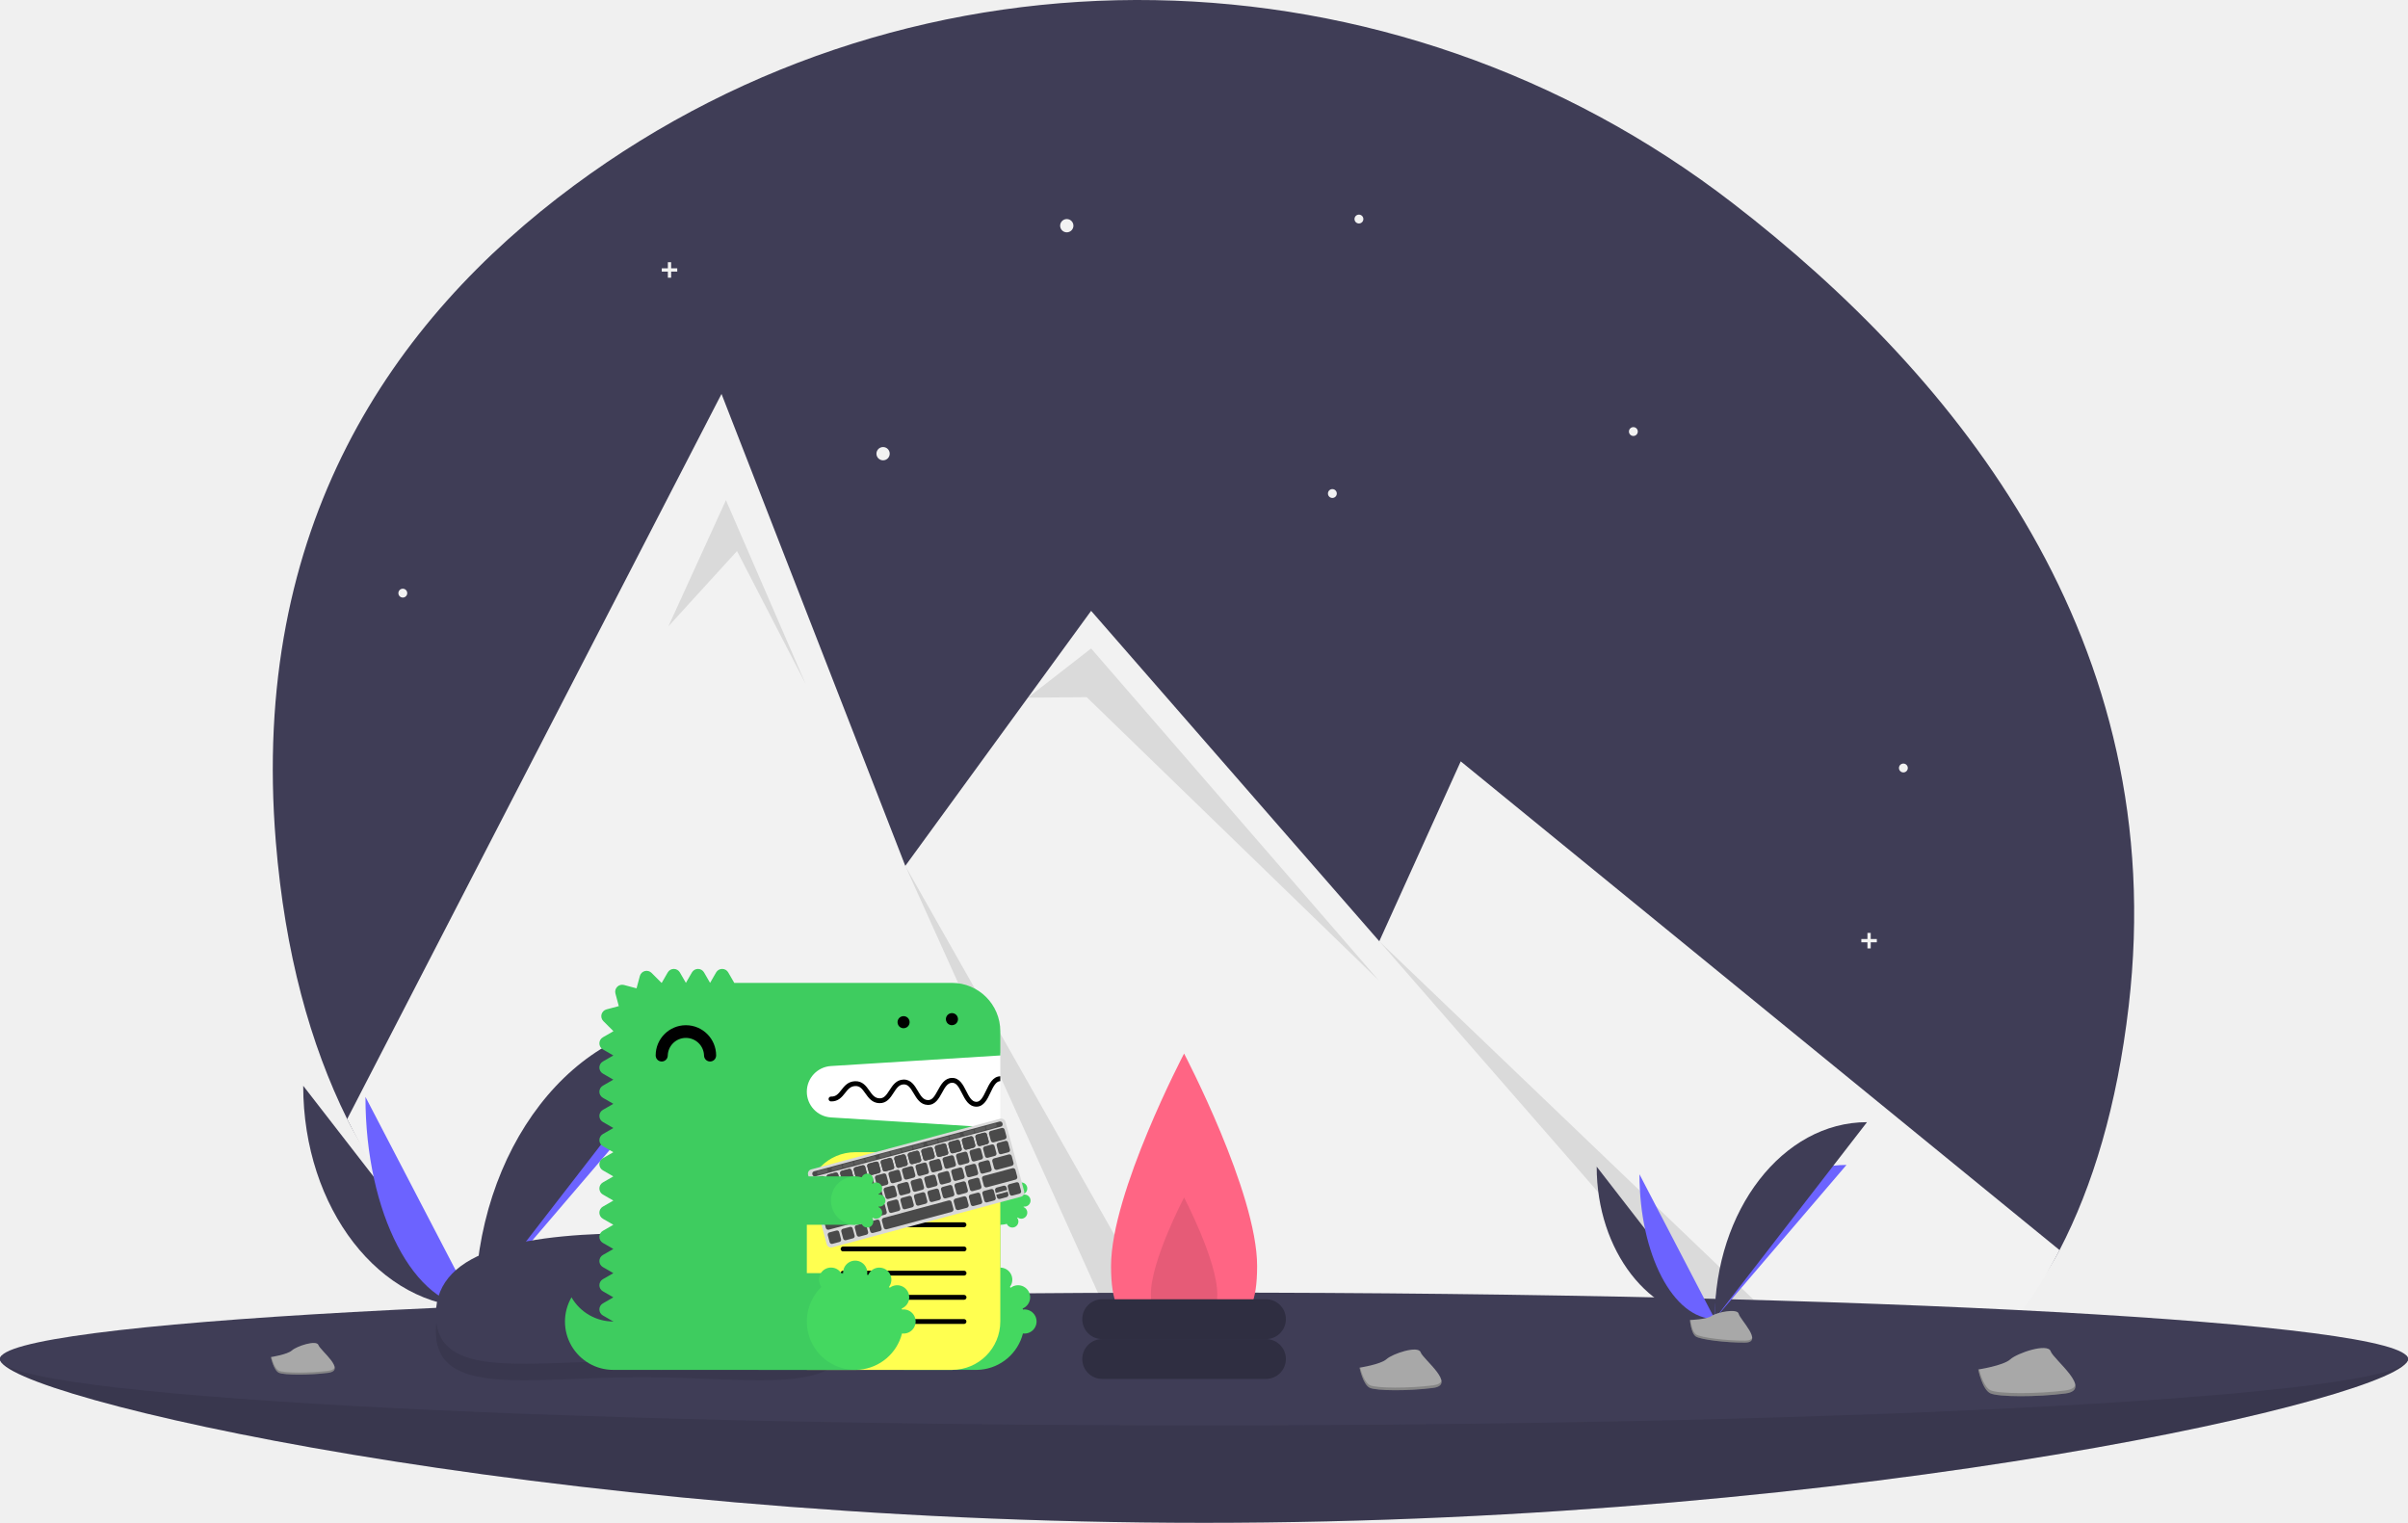
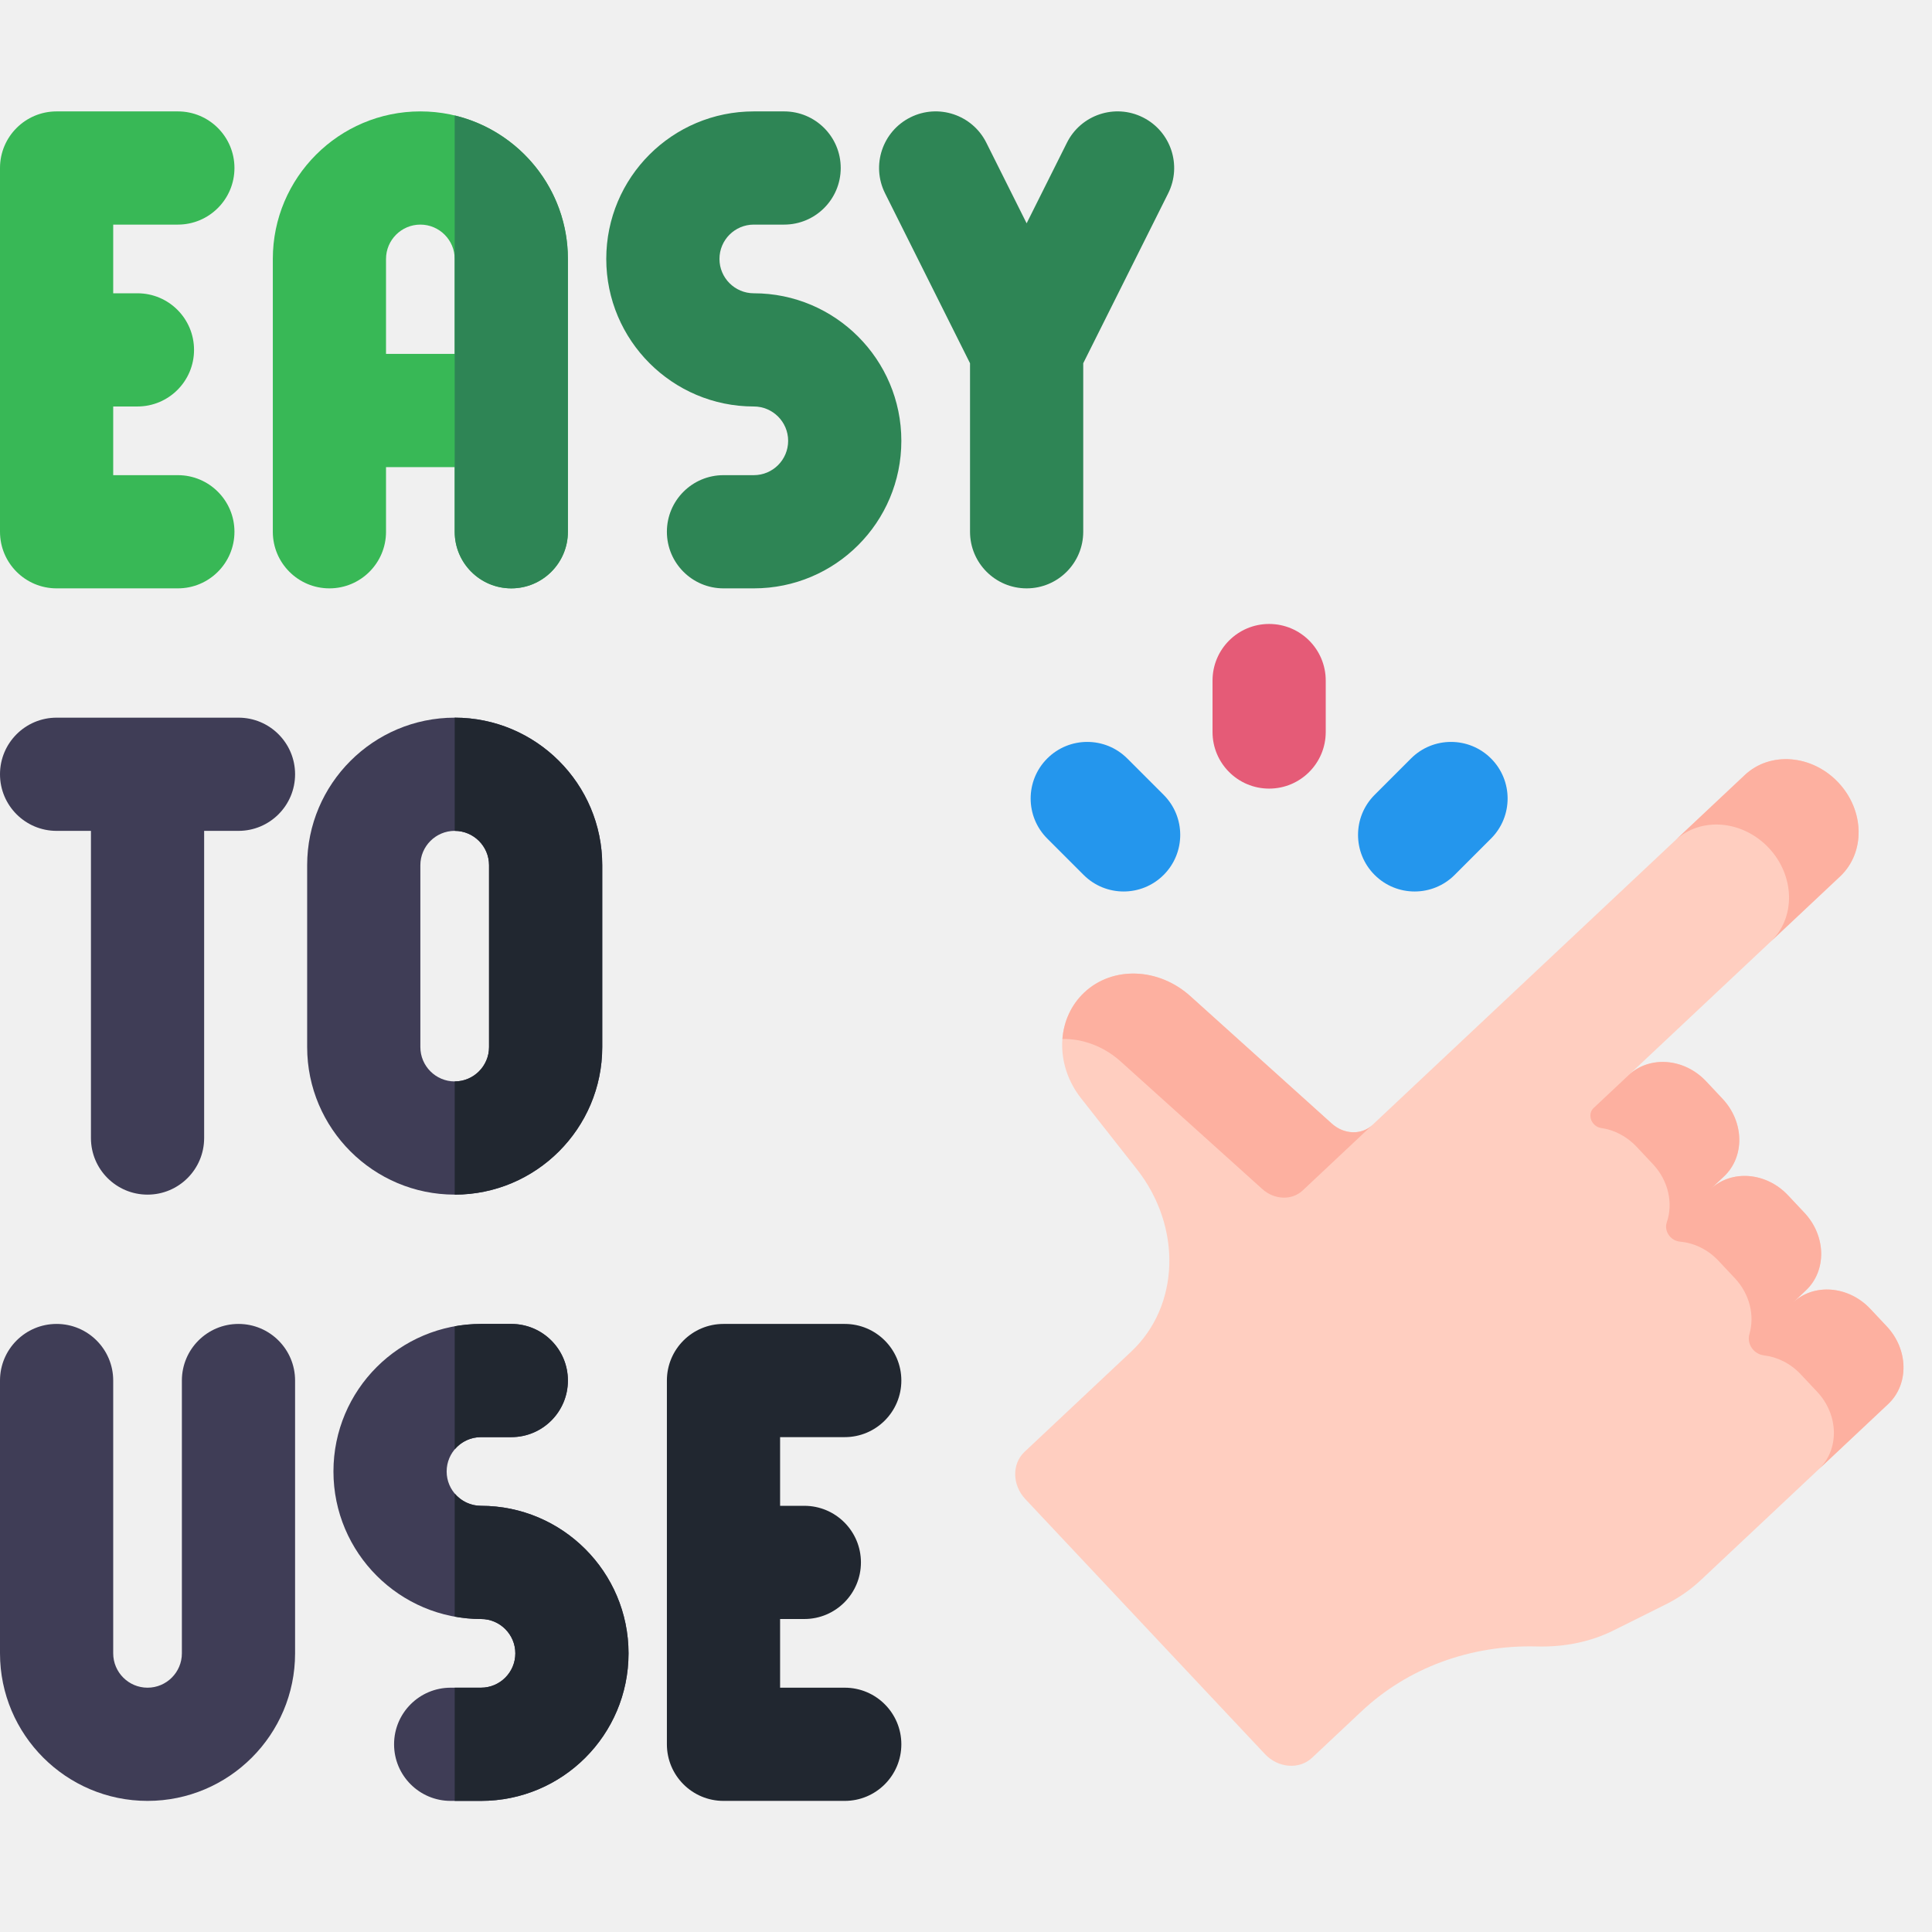
- <svg xmlns="http://www.w3.org/2000/svg" width="1088" height="687.962" viewBox="0 0 1088 687.962">
-   <g id="Group_12" data-name="Group 12" transform="translate(-57 -56)">
-     <g id="Group_11" data-name="Group 11" transform="translate(57 56)">
-       <path id="Path_83" data-name="Path 83" d="M1017.81,560.461c-5.27,45.15-16.22,81.4-31.25,110.31-20,38.52-54.21,54.04-84.77,70.28a193.275,193.275,0,0,1-27.46,11.94c-55.61,19.3-117.85,14.18-166.74,3.99a657.282,657.282,0,0,0-104.09-13.16q-14.97-.675-29.97-.67c-15.42.02-293.07,5.29-360.67-131.57-16.69-33.76-28.13-75-32.24-125.27-11.63-142.12,52.29-235.46,134.74-296.47,155.97-115.41,369.76-110.57,523.43,7.88C941.15,276.621,1036.99,396.031,1017.81,560.461Z" transform="translate(-56 -106.019)" fill="#3f3d56" />
-       <path id="Path_84" data-name="Path 84" d="M986.56,670.771c-20,38.52-47.21,64.04-77.77,80.28a193.272,193.272,0,0,1-27.46,11.94c-55.61,19.3-117.85,14.18-166.74,3.99a657.3,657.3,0,0,0-104.09-13.16q-14.97-.675-29.97-.67-23.13.03-46.25,1.72c-100.17,7.36-253.82-6.43-321.42-143.29L382,283.981,444.95,445.6l20.09,51.59,55.37-75.98L549,381.981l130.2,149.27,36.8-81.27L970.78,657.9l14.21,11.59Z" transform="translate(-56 -106.019)" fill="#f2f2f2" />
-       <path id="Path_85" data-name="Path 85" d="M302,282.962l26-57,36,83-31-60Z" opacity="0.1" />
-       <path id="Path_86" data-name="Path 86" d="M610.5,753.821q-14.97-.675-29.97-.67L465.04,497.191Z" transform="translate(-56 -106.019)" opacity="0.1" />
-       <path id="Path_87" data-name="Path 87" d="M464.411,315.191,493,292.962l130,150-132-128Z" opacity="0.1" />
-       <path id="Path_88" data-name="Path 88" d="M908.79,751.051a193.265,193.265,0,0,1-27.46,11.94L679.2,531.251Z" transform="translate(-56 -106.019)" opacity="0.1" />
-       <circle id="Ellipse_11" data-name="Ellipse 11" cx="3" cy="3" r="3" transform="translate(479 98.962)" fill="#f2f2f2" />
-       <circle id="Ellipse_12" data-name="Ellipse 12" cx="3" cy="3" r="3" transform="translate(396 201.962)" fill="#f2f2f2" />
-       <circle id="Ellipse_13" data-name="Ellipse 13" cx="2" cy="2" r="2" transform="translate(600 220.962)" fill="#f2f2f2" />
-       <circle id="Ellipse_14" data-name="Ellipse 14" cx="2" cy="2" r="2" transform="translate(180 265.962)" fill="#f2f2f2" />
-       <circle id="Ellipse_15" data-name="Ellipse 15" cx="2" cy="2" r="2" transform="translate(612 96.962)" fill="#f2f2f2" />
-       <circle id="Ellipse_16" data-name="Ellipse 16" cx="2" cy="2" r="2" transform="translate(736 192.962)" fill="#f2f2f2" />
-       <circle id="Ellipse_17" data-name="Ellipse 17" cx="2" cy="2" r="2" transform="translate(858 344.962)" fill="#f2f2f2" />
-       <path id="Path_89" data-name="Path 89" d="M306,121.222h-2.76v-2.76h-1.48v2.76H299V122.7h2.76v2.759h1.48V122.7H306Z" fill="#f2f2f2" />
-       <path id="Path_90" data-name="Path 90" d="M848,424.222h-2.76v-2.76h-1.48v2.76H841V425.7h2.76v2.759h1.48V425.7H848Z" fill="#f2f2f2" />
-       <path id="Path_91" data-name="Path 91" d="M1144,719.981c0,16.569-243.557,74-544,74s-544-57.431-544-74,243.557,14,544,14S1144,703.413,1144,719.981Z" transform="translate(-56 -106.019)" fill="#3f3d56" />
-       <path id="Path_92" data-name="Path 92" d="M1144,719.981c0,16.569-243.557,74-544,74s-544-57.431-544-74,243.557,14,544,14S1144,703.413,1144,719.981Z" transform="translate(-56 -106.019)" opacity="0.1" />
-       <ellipse id="Ellipse_18" data-name="Ellipse 18" cx="544" cy="30" rx="544" ry="30" transform="translate(0 583.962)" fill="#3f3d56" />
-       <path id="Path_93" data-name="Path 93" d="M624,677.981c0,33.137-14.775,24-33,24s-33,9.137-33-24,33-96,33-96S624,644.844,624,677.981Z" transform="translate(-56 -106.019)" fill="#ff6584" />
-       <path id="Path_94" data-name="Path 94" d="M606,690.66c0,15.062-6.716,10.909-15,10.909s-15,4.153-15-10.909,15-43.636,15-43.636S606,675.6,606,690.66Z" transform="translate(-56 -106.019)" opacity="0.1" />
-       <rect id="Rectangle_97" data-name="Rectangle 97" width="92" height="18" rx="9" transform="translate(489 604.962)" fill="#2f2e41" />
-       <rect id="Rectangle_98" data-name="Rectangle 98" width="92" height="18" rx="9" transform="translate(489 586.962)" fill="#2f2e41" />
-       <path id="Path_95" data-name="Path 95" d="M193,596.547c0,55.343,34.719,100.126,77.626,100.126" transform="translate(-56 -106.019)" fill="#3f3d56" />
-       <path id="Path_96" data-name="Path 96" d="M270.626,696.673c0-55.965,38.745-101.251,86.626-101.251" transform="translate(-56 -106.019)" fill="#6c63ff" />
-       <path id="Path_97" data-name="Path 97" d="M221.125,601.564c0,52.57,22.14,95.109,49.5,95.109" transform="translate(-56 -106.019)" fill="#6c63ff" />
-       <path id="Path_98" data-name="Path 98" d="M270.626,696.673c0-71.511,44.783-129.377,100.126-129.377" transform="translate(-56 -106.019)" fill="#3f3d56" />
-       <path id="Path_99" data-name="Path 99" d="M254.3,697.379s11.009-.339,14.326-2.7,16.934-5.183,17.757-1.395,16.544,18.844,4.115,18.945-28.879-1.936-32.19-3.953S254.3,697.379,254.3,697.379Z" transform="translate(-56 -106.019)" fill="#a8a8a8" />
-       <path id="Path_100" data-name="Path 100" d="M290.716,710.909c-12.429.1-28.879-1.936-32.19-3.953-2.522-1.536-3.527-7.048-3.863-9.591l-.368.014s.7,8.879,4.009,10.9,19.761,4.053,32.19,3.953c3.588-.029,4.827-1.305,4.759-3.2C294.755,710.174,293.386,710.887,290.716,710.909Z" transform="translate(-56 -106.019)" opacity="0.2" />
-       <path id="Path_101" data-name="Path 101" d="M777.429,633.081c0,38.029,23.857,68.8,53.341,68.8" transform="translate(-56 -106.019)" fill="#3f3d56" />
-       <path id="Path_102" data-name="Path 102" d="M830.769,701.882c0-38.456,26.623-69.575,59.525-69.575" transform="translate(-56 -106.019)" fill="#6c63ff" />
-       <path id="Path_103" data-name="Path 103" d="M796.755,636.528c0,36.124,15.213,65.354,34.014,65.354" transform="translate(-56 -106.019)" fill="#6c63ff" />
-       <path id="Path_104" data-name="Path 104" d="M830.769,701.882c0-49.139,30.773-88.9,68.8-88.9" transform="translate(-56 -106.019)" fill="#3f3d56" />
-       <path id="Path_105" data-name="Path 105" d="M819.548,702.367s7.565-.233,9.844-1.856,11.636-3.562,12.2-.958,11.368,12.949,2.828,13.018-19.844-1.33-22.119-2.716S819.548,702.367,819.548,702.367Z" transform="translate(-56 -106.019)" fill="#a8a8a8" />
-       <path id="Path_106" data-name="Path 106" d="M844.574,711.664c-8.54.069-19.844-1.33-22.119-2.716-1.733-1.056-2.423-4.843-2.654-6.59l-.253.01s.479,6.1,2.755,7.487,13.579,2.785,22.119,2.716c2.465-.02,3.317-.9,3.27-2.2C847.349,711.159,846.409,711.649,844.574,711.664Z" transform="translate(-56 -106.019)" opacity="0.2" />
-       <path id="Path_107" data-name="Path 107" d="M949.813,724.718s11.36-1.729,14.5-4.591,16.89-7.488,18.217-3.667,19.494,17.447,6.633,19.107-30.153,1.609-33.835-.065S949.813,724.718,949.813,724.718Z" transform="translate(-56 -106.019)" fill="#a8a8a8" />
-       <path id="Path_108" data-name="Path 108" d="M989.228,734.173c-12.86,1.659-30.153,1.609-33.835-.065-2.8-1.275-4.535-6.858-5.2-9.45l-.379.061s1.833,9.109,5.516,10.783,20.975,1.725,33.835.065c3.712-.479,4.836-1.956,4.529-3.906C993.319,732.907,991.991,733.817,989.228,734.173Z" transform="translate(-56 -106.019)" opacity="0.2" />
-       <path id="Path_109" data-name="Path 109" d="M670.26,723.9s9.587-1.459,12.237-3.875,14.255-6.32,15.374-3.095,16.452,14.725,5.6,16.125-25.448,1.358-28.555-.055S670.26,723.9,670.26,723.9Z" transform="translate(-56 -106.019)" fill="#a8a8a8" />
-       <path id="Path_110" data-name="Path 110" d="M703.524,731.875c-10.853,1.4-25.448,1.358-28.555-.055-2.367-1.076-3.827-5.788-4.39-7.976l-.32.051s1.547,7.687,4.655,9.1,17.7,1.456,28.555.055c3.133-.4,4.081-1.651,3.822-3.3C706.977,730.807,705.856,731.575,703.524,731.875Z" transform="translate(-56 -106.019)" opacity="0.2" />
-       <path id="Path_111" data-name="Path 111" d="M178.389,719.109s7.463-1.136,9.527-3.016,11.1-4.92,11.969-2.409,12.808,11.463,4.358,12.553-19.811,1.057-22.23-.043S178.389,719.109,178.389,719.109Z" transform="translate(-56 -106.019)" fill="#a8a8a8" />
-       <path id="Path_112" data-name="Path 112" d="M204.285,725.321c-8.449,1.09-19.811,1.057-22.23-.043-1.842-.838-2.979-4.506-3.417-6.209l-.249.04s1.2,5.984,3.624,7.085,13.781,1.133,22.23.043c2.439-.315,3.177-1.285,2.976-2.566C206.973,724.489,206.1,725.087,204.285,725.321Z" transform="translate(-56 -106.019)" opacity="0.2" />
-       <path id="Path_113" data-name="Path 113" d="M439.7,707.337c0,30.22-42.124,20.873-93.7,20.873s-93.074,9.347-93.074-20.873,42.118-36.793,93.694-36.793S439.7,677.117,439.7,707.337Z" transform="translate(-56 -106.019)" opacity="0.1" />
-       <path id="Path_114" data-name="Path 114" d="M439.7,699.9c0,30.22-42.124,20.873-93.7,20.873s-93.074,9.347-93.074-20.873S295.04,663.1,346.616,663.1,439.7,669.676,439.7,699.9Z" transform="translate(-56 -106.019)" fill="#3f3d56" />
-     </g>
-     <g id="docusaurus_keytar" transform="translate(312.271 493.733)">
-       <path id="Path_40" data-name="Path 40" d="M99,52h91.791V89.153H99Z" transform="translate(5.904 -14.001)" fill="#fff" fill-rule="evenodd" />
-       <path id="Path_41" data-name="Path 41" d="M24.855,163.927A21.828,21.828,0,0,1,5.947,153a21.829,21.829,0,0,0,18.908,32.782H46.71V163.927Z" transform="translate(-3 -4.634)" fill="#3ecc5f" fill-rule="evenodd" />
-       <path id="Path_42" data-name="Path 42" d="M121.861,61.1l76.514-4.782V45.39A21.854,21.854,0,0,0,176.52,23.535H78.173L75.441,18.8a3.154,3.154,0,0,0-5.464,0l-2.732,4.732L64.513,18.8a3.154,3.154,0,0,0-5.464,0l-2.732,4.732L53.586,18.8a3.154,3.154,0,0,0-5.464,0L45.39,23.535c-.024,0-.046,0-.071,0l-4.526-4.525a3.153,3.153,0,0,0-5.276,1.414l-1.5,5.577-5.674-1.521a3.154,3.154,0,0,0-3.863,3.864L26,34.023l-5.575,1.494a3.155,3.155,0,0,0-1.416,5.278l4.526,4.526c0,.023,0,.046,0,.07L18.8,48.122a3.154,3.154,0,0,0,0,5.464l4.732,2.732L18.8,59.05a3.154,3.154,0,0,0,0,5.464l4.732,2.732L18.8,69.977a3.154,3.154,0,0,0,0,5.464l4.732,2.732L18.8,80.9a3.154,3.154,0,0,0,0,5.464L23.535,89.1,18.8,91.832a3.154,3.154,0,0,0,0,5.464l4.732,2.732L18.8,102.76a3.154,3.154,0,0,0,0,5.464l4.732,2.732L18.8,113.687a3.154,3.154,0,0,0,0,5.464l4.732,2.732L18.8,124.615a3.154,3.154,0,0,0,0,5.464l4.732,2.732L18.8,135.542a3.154,3.154,0,0,0,0,5.464l4.732,2.732L18.8,146.469a3.154,3.154,0,0,0,0,5.464l4.732,2.732L18.8,157.4a3.154,3.154,0,0,0,0,5.464l4.732,2.732L18.8,168.324a3.154,3.154,0,0,0,0,5.464l4.732,2.732A21.854,21.854,0,0,0,45.39,198.375H176.52a21.854,21.854,0,0,0,21.855-21.855V89.1l-76.514-4.782a11.632,11.632,0,0,1,0-23.219" transform="translate(-1.681 -17.226)" fill="#3ecc5f" fill-rule="evenodd" />
-       <path id="Path_43" data-name="Path 43" d="M143,186.71h32.782V143H143Z" transform="translate(9.984 -5.561)" fill="#3ecc5f" fill-rule="evenodd" />
-       <path id="Path_44" data-name="Path 44" d="M196.71,159.855a5.438,5.438,0,0,0-.7.07c-.042-.164-.081-.329-.127-.493a5.457,5.457,0,1,0-5.4-9.372q-.181-.185-.366-.367a5.454,5.454,0,1,0-9.384-5.4c-.162-.046-.325-.084-.486-.126a5.467,5.467,0,1,0-10.788,0c-.162.042-.325.08-.486.126a5.457,5.457,0,1,0-9.384,5.4,21.843,21.843,0,1,0,36.421,21.02,5.452,5.452,0,1,0,.7-10.858" transform="translate(10.912 -6.025)" fill="#44d860" fill-rule="evenodd" />
-       <path id="Path_45" data-name="Path 45" d="M153,124.855h32.782V103H153Z" transform="translate(10.912 -9.271)" fill="#3ecc5f" fill-rule="evenodd" />
-       <path id="Path_46" data-name="Path 46" d="M194.855,116.765a2.732,2.732,0,1,0,0-5.464,2.811,2.811,0,0,0-.349.035c-.022-.082-.04-.164-.063-.246a2.733,2.733,0,0,0-1.052-5.253,2.7,2.7,0,0,0-1.648.566q-.09-.093-.184-.184a2.7,2.7,0,0,0,.553-1.633,2.732,2.732,0,0,0-5.245-1.07,10.928,10.928,0,1,0,0,21.031,2.732,2.732,0,0,0,5.245-1.07,2.7,2.7,0,0,0-.553-1.633q.093-.09.184-.184a2.7,2.7,0,0,0,1.648.566,2.732,2.732,0,0,0,1.052-5.253c.023-.081.042-.164.063-.246a2.814,2.814,0,0,0,.349.035" transform="translate(12.767 -9.377)" fill="#44d860" fill-rule="evenodd" />
-       <path id="Path_47" data-name="Path 47" d="M65.087,56.891a2.732,2.732,0,0,1-2.732-2.732,8.2,8.2,0,0,0-16.391,0,2.732,2.732,0,0,1-5.464,0,13.659,13.659,0,0,1,27.319,0,2.732,2.732,0,0,1-2.732,2.732" transform="translate(0.478 -15.068)" fill-rule="evenodd" />
-       <path id="Path_48" data-name="Path 48" d="M103,191.347h65.565a21.854,21.854,0,0,0,21.855-21.855V93H124.855A21.854,21.854,0,0,0,103,114.855Z" transform="translate(6.275 -10.199)" fill="#ffff50" fill-rule="evenodd" />
-       <path id="Path_49" data-name="Path 49" d="M173.216,129.787H118.535a1.093,1.093,0,1,1,0-2.185h54.681a1.093,1.093,0,0,1,0,2.185m0,21.855H118.535a1.093,1.093,0,1,1,0-2.186h54.681a1.093,1.093,0,0,1,0,2.186m0,21.855H118.535a1.093,1.093,0,1,1,0-2.185h54.681a1.093,1.093,0,0,1,0,2.185m0-54.434H118.535a1.093,1.093,0,1,1,0-2.185h54.681a1.093,1.093,0,0,1,0,2.185m0,21.652H118.535a1.093,1.093,0,1,1,0-2.186h54.681a1.093,1.093,0,0,1,0,2.186m0,21.855H118.535a1.093,1.093,0,1,1,0-2.186h54.681a1.093,1.093,0,0,1,0,2.186M189.585,61.611c-.013,0-.024-.007-.037-.005-3.377.115-4.974,3.492-6.384,6.472-1.471,3.114-2.608,5.139-4.473,5.078-2.064-.074-3.244-2.406-4.494-4.874-1.436-2.835-3.075-6.049-6.516-5.929-3.329.114-4.932,3.053-6.346,5.646-1.5,2.762-2.529,4.442-4.5,4.364-2.106-.076-3.225-1.972-4.52-4.167-1.444-2.443-3.112-5.191-6.487-5.1-3.272.113-4.879,2.606-6.3,4.808-1.5,2.328-2.552,3.746-4.551,3.662-2.156-.076-3.27-1.65-4.558-3.472-1.447-2.047-3.077-4.363-6.442-4.251-3.2.109-4.807,2.153-6.224,3.954-1.346,1.709-2.4,3.062-4.621,2.977a1.093,1.093,0,0,0-.079,2.186c3.3.11,4.967-1.967,6.417-3.81,1.286-1.635,2.4-3.045,4.582-3.12,2.1-.09,3.091,1.218,4.584,3.327,1.417,2,3.026,4.277,6.263,4.394,3.391.114,5.022-2.42,6.467-4.663,1.292-2,2.406-3.734,4.535-3.807,1.959-.073,3.026,1.475,4.529,4.022,1.417,2.4,3.023,5.121,6.324,5.241,3.415.118,5.064-2.863,6.5-5.5,1.245-2.282,2.419-4.437,4.5-4.509,1.959-.046,2.981,1.743,4.492,4.732,1.412,2.79,3.013,5.95,6.365,6.071l.185,0c3.348,0,4.937-3.36,6.343-6.331,1.245-2.634,2.423-5.114,4.444-5.216Z" transform="translate(7.109 -13.11)" fill-rule="evenodd" />
-       <path id="Path_50" data-name="Path 50" d="M83,186.71h43.71V143H83Z" transform="translate(4.42 -5.561)" fill="#3ecc5f" fill-rule="evenodd" />
-       <g id="Group_8" data-name="Group 8" transform="matrix(0.966, -0.259, 0.259, 0.966, 109.327, 91.085)">
-         <rect id="Rectangle_3" data-name="Rectangle 3" width="92.361" height="36.462" rx="2" transform="translate(0 0)" fill="#d8d8d8" />
-         <g id="Group_2" data-name="Group 2" transform="translate(1.531 23.03)">
-           <rect id="Rectangle_4" data-name="Rectangle 4" width="5.336" height="5.336" rx="1" transform="translate(16.797 0)" fill="#4a4a4a" />
-           <rect id="Rectangle_5" data-name="Rectangle 5" width="5.336" height="5.336" rx="1" transform="translate(23.12 0)" fill="#4a4a4a" />
-           <rect id="Rectangle_6" data-name="Rectangle 6" width="5.336" height="5.336" rx="1" transform="translate(29.444 0)" fill="#4a4a4a" />
-           <rect id="Rectangle_7" data-name="Rectangle 7" width="5.336" height="5.336" rx="1" transform="translate(35.768 0)" fill="#4a4a4a" />
-           <rect id="Rectangle_8" data-name="Rectangle 8" width="5.336" height="5.336" rx="1" transform="translate(42.091 0)" fill="#4a4a4a" />
-           <rect id="Rectangle_9" data-name="Rectangle 9" width="5.336" height="5.336" rx="1" transform="translate(48.415 0)" fill="#4a4a4a" />
-           <rect id="Rectangle_10" data-name="Rectangle 10" width="5.336" height="5.336" rx="1" transform="translate(54.739 0)" fill="#4a4a4a" />
-           <rect id="Rectangle_11" data-name="Rectangle 11" width="5.336" height="5.336" rx="1" transform="translate(61.063 0)" fill="#4a4a4a" />
-           <rect id="Rectangle_12" data-name="Rectangle 12" width="5.336" height="5.336" rx="1" transform="translate(67.386 0)" fill="#4a4a4a" />
-           <path id="Path_51" data-name="Path 51" d="M1.093,0H14.518a1.093,1.093,0,0,1,1.093,1.093V4.243a1.093,1.093,0,0,1-1.093,1.093H1.093A1.093,1.093,0,0,1,0,4.243V1.093A1.093,1.093,0,0,1,1.093,0ZM75,0H88.426a1.093,1.093,0,0,1,1.093,1.093V4.243a1.093,1.093,0,0,1-1.093,1.093H75a1.093,1.093,0,0,1-1.093-1.093V1.093A1.093,1.093,0,0,1,75,0Z" transform="translate(0 0)" fill="#4a4a4a" fill-rule="evenodd" />
-         </g>
-         <g id="Group_3" data-name="Group 3" transform="translate(1.531 10.261)">
-           <path id="Path_52" data-name="Path 52" d="M1.093,0H6.218A1.093,1.093,0,0,1,7.31,1.093V4.242A1.093,1.093,0,0,1,6.218,5.335H1.093A1.093,1.093,0,0,1,0,4.242V1.093A1.093,1.093,0,0,1,1.093,0Z" transform="translate(0 0)" fill="#4a4a4a" fill-rule="evenodd" />
-           <rect id="Rectangle_13" data-name="Rectangle 13" width="5.336" height="5.336" rx="1" transform="translate(8.299 0)" fill="#4a4a4a" />
-           <rect id="Rectangle_14" data-name="Rectangle 14" width="5.336" height="5.336" rx="1" transform="translate(14.623 0)" fill="#4a4a4a" />
-           <rect id="Rectangle_15" data-name="Rectangle 15" width="5.336" height="5.336" rx="1" transform="translate(20.947 0)" fill="#4a4a4a" />
-           <rect id="Rectangle_16" data-name="Rectangle 16" width="5.336" height="5.336" rx="1" transform="translate(27.271 0)" fill="#4a4a4a" />
-           <rect id="Rectangle_17" data-name="Rectangle 17" width="5.336" height="5.336" rx="1" transform="translate(33.594 0)" fill="#4a4a4a" />
-           <rect id="Rectangle_18" data-name="Rectangle 18" width="5.336" height="5.336" rx="1" transform="translate(39.918 0)" fill="#4a4a4a" />
-           <rect id="Rectangle_19" data-name="Rectangle 19" width="5.336" height="5.336" rx="1" transform="translate(46.242 0)" fill="#4a4a4a" />
-           <rect id="Rectangle_20" data-name="Rectangle 20" width="5.336" height="5.336" rx="1" transform="translate(52.565 0)" fill="#4a4a4a" />
-           <rect id="Rectangle_21" data-name="Rectangle 21" width="5.336" height="5.336" rx="1" transform="translate(58.888 0)" fill="#4a4a4a" />
-           <rect id="Rectangle_22" data-name="Rectangle 22" width="5.336" height="5.336" rx="1" transform="translate(65.212 0)" fill="#4a4a4a" />
-           <rect id="Rectangle_23" data-name="Rectangle 23" width="5.336" height="5.336" rx="1" transform="translate(71.536 0)" fill="#4a4a4a" />
-           <rect id="Rectangle_24" data-name="Rectangle 24" width="5.336" height="5.336" rx="1" transform="translate(77.859 0)" fill="#4a4a4a" />
-           <rect id="Rectangle_25" data-name="Rectangle 25" width="5.336" height="5.336" rx="1" transform="translate(84.183 0)" fill="#4a4a4a" />
-         </g>
-         <g id="Group_4" data-name="Group 4" transform="translate(91.05 9.546) rotate(180)">
-           <path id="Path_53" data-name="Path 53" d="M1.093,0H6.219A1.093,1.093,0,0,1,7.312,1.093v3.15A1.093,1.093,0,0,1,6.219,5.336H1.093A1.093,1.093,0,0,1,0,4.243V1.093A1.093,1.093,0,0,1,1.093,0Z" transform="translate(0 0)" fill="#4a4a4a" fill-rule="evenodd" />
-           <rect id="Rectangle_26" data-name="Rectangle 26" width="5.336" height="5.336" rx="1" transform="translate(8.299 0)" fill="#4a4a4a" />
-           <rect id="Rectangle_27" data-name="Rectangle 27" width="5.336" height="5.336" rx="1" transform="translate(14.623 0)" fill="#4a4a4a" />
-           <rect id="Rectangle_28" data-name="Rectangle 28" width="5.336" height="5.336" rx="1" transform="translate(20.947 0)" fill="#4a4a4a" />
-           <rect id="Rectangle_29" data-name="Rectangle 29" width="5.336" height="5.336" rx="1" transform="translate(27.271 0)" fill="#4a4a4a" />
-           <rect id="Rectangle_30" data-name="Rectangle 30" width="5.336" height="5.336" rx="1" transform="translate(33.594 0)" fill="#4a4a4a" />
-           <rect id="Rectangle_31" data-name="Rectangle 31" width="5.336" height="5.336" rx="1" transform="translate(39.918 0)" fill="#4a4a4a" />
-           <rect id="Rectangle_32" data-name="Rectangle 32" width="5.336" height="5.336" rx="1" transform="translate(46.242 0)" fill="#4a4a4a" />
-           <rect id="Rectangle_33" data-name="Rectangle 33" width="5.336" height="5.336" rx="1" transform="translate(52.565 0)" fill="#4a4a4a" />
-           <rect id="Rectangle_34" data-name="Rectangle 34" width="5.336" height="5.336" rx="1" transform="translate(58.889 0)" fill="#4a4a4a" />
-           <rect id="Rectangle_35" data-name="Rectangle 35" width="5.336" height="5.336" rx="1" transform="translate(65.213 0)" fill="#4a4a4a" />
-           <rect id="Rectangle_36" data-name="Rectangle 36" width="5.336" height="5.336" rx="1" transform="translate(71.537 0)" fill="#4a4a4a" />
-           <rect id="Rectangle_37" data-name="Rectangle 37" width="5.336" height="5.336" rx="1" transform="translate(77.86 0)" fill="#4a4a4a" />
-           <rect id="Rectangle_38" data-name="Rectangle 38" width="5.336" height="5.336" rx="1" transform="translate(84.183 0)" fill="#4a4a4a" />
-           <rect id="Rectangle_39" data-name="Rectangle 39" width="5.336" height="5.336" rx="1" transform="translate(8.299 0)" fill="#4a4a4a" />
-           <rect id="Rectangle_40" data-name="Rectangle 40" width="5.336" height="5.336" rx="1" transform="translate(14.623 0)" fill="#4a4a4a" />
-           <rect id="Rectangle_41" data-name="Rectangle 41" width="5.336" height="5.336" rx="1" transform="translate(20.947 0)" fill="#4a4a4a" />
-           <rect id="Rectangle_42" data-name="Rectangle 42" width="5.336" height="5.336" rx="1" transform="translate(27.271 0)" fill="#4a4a4a" />
-           <rect id="Rectangle_43" data-name="Rectangle 43" width="5.336" height="5.336" rx="1" transform="translate(33.594 0)" fill="#4a4a4a" />
-           <rect id="Rectangle_44" data-name="Rectangle 44" width="5.336" height="5.336" rx="1" transform="translate(39.918 0)" fill="#4a4a4a" />
-           <rect id="Rectangle_45" data-name="Rectangle 45" width="5.336" height="5.336" rx="1" transform="translate(46.242 0)" fill="#4a4a4a" />
-           <rect id="Rectangle_46" data-name="Rectangle 46" width="5.336" height="5.336" rx="1" transform="translate(52.565 0)" fill="#4a4a4a" />
-           <rect id="Rectangle_47" data-name="Rectangle 47" width="5.336" height="5.336" rx="1" transform="translate(58.889 0)" fill="#4a4a4a" />
-           <rect id="Rectangle_48" data-name="Rectangle 48" width="5.336" height="5.336" rx="1" transform="translate(65.213 0)" fill="#4a4a4a" />
-           <rect id="Rectangle_49" data-name="Rectangle 49" width="5.336" height="5.336" rx="1" transform="translate(71.537 0)" fill="#4a4a4a" />
-           <rect id="Rectangle_50" data-name="Rectangle 50" width="5.336" height="5.336" rx="1" transform="translate(77.86 0)" fill="#4a4a4a" />
-           <rect id="Rectangle_51" data-name="Rectangle 51" width="5.336" height="5.336" rx="1" transform="translate(84.183 0)" fill="#4a4a4a" />
-         </g>
-         <g id="Group_6" data-name="Group 6" transform="translate(1.531 16.584)">
-           <path id="Path_54" data-name="Path 54" d="M1.093,0h7.3A1.093,1.093,0,0,1,9.485,1.093v3.15A1.093,1.093,0,0,1,8.392,5.336h-7.3A1.093,1.093,0,0,1,0,4.243V1.094A1.093,1.093,0,0,1,1.093,0Z" transform="translate(0 0)" fill="#4a4a4a" fill-rule="evenodd" />
-           <g id="Group_5" data-name="Group 5" transform="translate(10.671 0)">
-             <rect id="Rectangle_52" data-name="Rectangle 52" width="5.336" height="5.336" rx="1" fill="#4a4a4a" />
-             <rect id="Rectangle_53" data-name="Rectangle 53" width="5.336" height="5.336" rx="1" transform="translate(6.324 0)" fill="#4a4a4a" />
-             <rect id="Rectangle_54" data-name="Rectangle 54" width="5.336" height="5.336" rx="1" transform="translate(12.647 0)" fill="#4a4a4a" />
-             <rect id="Rectangle_55" data-name="Rectangle 55" width="5.336" height="5.336" rx="1" transform="translate(18.971 0)" fill="#4a4a4a" />
-             <rect id="Rectangle_56" data-name="Rectangle 56" width="5.336" height="5.336" rx="1" transform="translate(25.295 0)" fill="#4a4a4a" />
-             <rect id="Rectangle_57" data-name="Rectangle 57" width="5.336" height="5.336" rx="1" transform="translate(31.619 0)" fill="#4a4a4a" />
-             <rect id="Rectangle_58" data-name="Rectangle 58" width="5.336" height="5.336" rx="1" transform="translate(37.942 0)" fill="#4a4a4a" />
-             <rect id="Rectangle_59" data-name="Rectangle 59" width="5.336" height="5.336" rx="1" transform="translate(44.265 0)" fill="#4a4a4a" />
-             <rect id="Rectangle_60" data-name="Rectangle 60" width="5.336" height="5.336" rx="1" transform="translate(50.589 0)" fill="#4a4a4a" />
-             <rect id="Rectangle_61" data-name="Rectangle 61" width="5.336" height="5.336" rx="1" transform="translate(56.912 0)" fill="#4a4a4a" />
-             <rect id="Rectangle_62" data-name="Rectangle 62" width="5.336" height="5.336" rx="1" transform="translate(63.236 0)" fill="#4a4a4a" />
-           </g>
-           <path id="Path_55" data-name="Path 55" d="M1.094,0H8A1.093,1.093,0,0,1,9.091,1.093v3.15A1.093,1.093,0,0,1,8,5.336H1.093A1.093,1.093,0,0,1,0,4.243V1.094A1.093,1.093,0,0,1,1.093,0Z" transform="translate(80.428 0)" fill="#4a4a4a" fill-rule="evenodd" />
-         </g>
-         <g id="Group_7" data-name="Group 7" transform="translate(1.531 29.627)">
-           <rect id="Rectangle_63" data-name="Rectangle 63" width="5.336" height="5.336" rx="1" transform="translate(0 0)" fill="#4a4a4a" />
-           <rect id="Rectangle_64" data-name="Rectangle 64" width="5.336" height="5.336" rx="1" transform="translate(6.324 0)" fill="#4a4a4a" />
-           <rect id="Rectangle_65" data-name="Rectangle 65" width="5.336" height="5.336" rx="1" transform="translate(12.647 0)" fill="#4a4a4a" />
-           <rect id="Rectangle_66" data-name="Rectangle 66" width="5.336" height="5.336" rx="1" transform="translate(18.971 0)" fill="#4a4a4a" />
-           <path id="Path_56" data-name="Path 56" d="M1.093,0H31.515a1.093,1.093,0,0,1,1.093,1.093V4.244a1.093,1.093,0,0,1-1.093,1.093H1.093A1.093,1.093,0,0,1,0,4.244V1.093A1.093,1.093,0,0,1,1.093,0ZM34.687,0h3.942a1.093,1.093,0,0,1,1.093,1.093V4.244a1.093,1.093,0,0,1-1.093,1.093H34.687a1.093,1.093,0,0,1-1.093-1.093V1.093A1.093,1.093,0,0,1,34.687,0Z" transform="translate(25.294 0)" fill="#4a4a4a" fill-rule="evenodd" />
-           <rect id="Rectangle_67" data-name="Rectangle 67" width="5.336" height="5.336" rx="1" transform="translate(66.003 0)" fill="#4a4a4a" />
-           <rect id="Rectangle_68" data-name="Rectangle 68" width="5.336" height="5.336" rx="1" transform="translate(72.327 0)" fill="#4a4a4a" />
-           <rect id="Rectangle_69" data-name="Rectangle 69" width="5.336" height="5.336" rx="1" transform="translate(84.183 0)" fill="#4a4a4a" />
-           <path id="Path_57" data-name="Path 57" d="M5.336,0V1.18A1.093,1.093,0,0,1,4.243,2.273H1.093A1.093,1.093,0,0,1,0,1.18V0Z" transform="translate(83.59 2.273) rotate(180)" fill="#4a4a4a" />
-           <path id="Path_58" data-name="Path 58" d="M5.336,0V1.18A1.093,1.093,0,0,1,4.243,2.273H1.093A1.093,1.093,0,0,1,0,1.18V0Z" transform="translate(78.255 3.063)" fill="#4a4a4a" />
-         </g>
-         <rect id="Rectangle_70" data-name="Rectangle 70" width="88.927" height="2.371" rx="1.085" transform="translate(1.925 1.17)" fill="#4a4a4a" />
-         <rect id="Rectangle_71" data-name="Rectangle 71" width="4.986" height="1.581" rx="0.723" transform="translate(4.1 1.566)" fill="#d8d8d8" opacity="0.136" />
-         <rect id="Rectangle_72" data-name="Rectangle 72" width="4.986" height="1.581" rx="0.723" transform="translate(10.923 1.566)" fill="#d8d8d8" opacity="0.136" />
-         <rect id="Rectangle_73" data-name="Rectangle 73" width="4.986" height="1.581" rx="0.723" transform="translate(16.173 1.566)" fill="#d8d8d8" opacity="0.136" />
-         <rect id="Rectangle_74" data-name="Rectangle 74" width="4.986" height="1.581" rx="0.723" transform="translate(21.421 1.566)" fill="#d8d8d8" opacity="0.136" />
-         <rect id="Rectangle_75" data-name="Rectangle 75" width="4.986" height="1.581" rx="0.723" transform="translate(26.671 1.566)" fill="#d8d8d8" opacity="0.136" />
-         <rect id="Rectangle_76" data-name="Rectangle 76" width="4.986" height="1.581" rx="0.723" transform="translate(33.232 1.566)" fill="#d8d8d8" opacity="0.136" />
-         <rect id="Rectangle_77" data-name="Rectangle 77" width="4.986" height="1.581" rx="0.723" transform="translate(38.48 1.566)" fill="#d8d8d8" opacity="0.136" />
-         <rect id="Rectangle_78" data-name="Rectangle 78" width="4.986" height="1.581" rx="0.723" transform="translate(43.73 1.566)" fill="#d8d8d8" opacity="0.136" />
-         <rect id="Rectangle_79" data-name="Rectangle 79" width="4.986" height="1.581" rx="0.723" transform="translate(48.978 1.566)" fill="#d8d8d8" opacity="0.136" />
-         <rect id="Rectangle_80" data-name="Rectangle 80" width="4.986" height="1.581" rx="0.723" transform="translate(55.54 1.566)" fill="#d8d8d8" opacity="0.136" />
-         <rect id="Rectangle_81" data-name="Rectangle 81" width="4.986" height="1.581" rx="0.723" transform="translate(60.788 1.566)" fill="#d8d8d8" opacity="0.136" />
-         <rect id="Rectangle_82" data-name="Rectangle 82" width="4.986" height="1.581" rx="0.723" transform="translate(66.038 1.566)" fill="#d8d8d8" opacity="0.136" />
-         <rect id="Rectangle_83" data-name="Rectangle 83" width="4.986" height="1.581" rx="0.723" transform="translate(72.599 1.566)" fill="#d8d8d8" opacity="0.136" />
-         <rect id="Rectangle_84" data-name="Rectangle 84" width="4.986" height="1.581" rx="0.723" transform="translate(77.847 1.566)" fill="#d8d8d8" opacity="0.136" />
-         <rect id="Rectangle_85" data-name="Rectangle 85" width="4.986" height="1.581" rx="0.723" transform="translate(83.097 1.566)" fill="#d8d8d8" opacity="0.136" />
-       </g>
-       <path id="Path_59" data-name="Path 59" d="M146.71,159.855a5.439,5.439,0,0,0-.7.07c-.042-.164-.081-.329-.127-.493a5.457,5.457,0,1,0-5.4-9.372q-.181-.185-.366-.367a5.454,5.454,0,1,0-9.384-5.4c-.162-.046-.325-.084-.486-.126a5.467,5.467,0,1,0-10.788,0c-.162.042-.325.08-.486.126a5.457,5.457,0,1,0-9.384,5.4,21.843,21.843,0,1,0,36.421,21.02,5.452,5.452,0,1,0,.7-10.858" transform="translate(6.275 -6.025)" fill="#44d860" fill-rule="evenodd" />
-       <path id="Path_60" data-name="Path 60" d="M83,124.855h43.71V103H83Z" transform="translate(4.42 -9.271)" fill="#3ecc5f" fill-rule="evenodd" />
-       <path id="Path_61" data-name="Path 61" d="M134.855,116.765a2.732,2.732,0,1,0,0-5.464,2.811,2.811,0,0,0-.349.035c-.022-.082-.04-.164-.063-.246a2.733,2.733,0,0,0-1.052-5.253,2.7,2.7,0,0,0-1.648.566q-.09-.093-.184-.184a2.7,2.7,0,0,0,.553-1.633,2.732,2.732,0,0,0-5.245-1.07,10.928,10.928,0,1,0,0,21.031,2.732,2.732,0,0,0,5.245-1.07,2.7,2.7,0,0,0-.553-1.633q.093-.09.184-.184a2.7,2.7,0,0,0,1.648.566,2.732,2.732,0,0,0,1.052-5.253c.023-.081.042-.164.063-.246a2.811,2.811,0,0,0,.349.035" transform="translate(7.202 -9.377)" fill="#44d860" fill-rule="evenodd" />
-       <path id="Path_62" data-name="Path 62" d="M143.232,42.33a2.967,2.967,0,0,1-.535-.055,2.754,2.754,0,0,1-.514-.153,2.838,2.838,0,0,1-.471-.251,4.139,4.139,0,0,1-.415-.339,3.2,3.2,0,0,1-.338-.415A2.7,2.7,0,0,1,140.5,39.6a2.968,2.968,0,0,1,.055-.535,3.152,3.152,0,0,1,.152-.514,2.874,2.874,0,0,1,.252-.47,2.633,2.633,0,0,1,.753-.754,2.837,2.837,0,0,1,.471-.251,2.753,2.753,0,0,1,.514-.153,2.527,2.527,0,0,1,1.071,0,2.654,2.654,0,0,1,.983.4,4.139,4.139,0,0,1,.415.339,4.019,4.019,0,0,1,.339.415,2.786,2.786,0,0,1,.251.47,2.864,2.864,0,0,1,.208,1.049,2.77,2.77,0,0,1-.8,1.934,4.139,4.139,0,0,1-.415.339,2.722,2.722,0,0,1-1.519.459m21.855-1.366a2.789,2.789,0,0,1-1.935-.8,4.162,4.162,0,0,1-.338-.415,2.7,2.7,0,0,1-.459-1.519,2.789,2.789,0,0,1,.8-1.934,4.139,4.139,0,0,1,.415-.339,2.838,2.838,0,0,1,.471-.251,2.752,2.752,0,0,1,.514-.153,2.527,2.527,0,0,1,1.071,0,2.654,2.654,0,0,1,.983.4,4.139,4.139,0,0,1,.415.339,2.79,2.79,0,0,1,.8,1.934,3.069,3.069,0,0,1-.055.535,2.779,2.779,0,0,1-.153.514,3.885,3.885,0,0,1-.251.47,4.02,4.02,0,0,1-.339.415,4.138,4.138,0,0,1-.415.339,2.722,2.722,0,0,1-1.519.459" transform="translate(9.753 -15.532)" fill-rule="evenodd" />
-     </g>
+ <svg xmlns="http://www.w3.org/2000/svg" width="1031" height="1031" viewBox="0 0 1031 1031" fill="none">
+   <g clip-path="url(#clip0_29_220)">
+     <path d="M175.794 313.976C192.475 313.976 205.999 300.452 205.999 283.771V249.268H242.648V283.771C242.648 300.452 256.172 313.976 272.853 313.976C289.534 313.976 303.058 300.452 303.058 283.771V138.182C303.058 94.767 267.738 59.448 224.323 59.448C180.909 59.448 145.589 94.767 145.589 138.182V283.771C145.589 300.452 159.113 313.976 175.794 313.976ZM224.323 119.858C234.428 119.858 242.648 128.078 242.648 138.182V188.86H205.999V138.182C205.999 128.078 214.219 119.858 224.323 119.858Z" fill="#38B856" />
+     <path d="M402.265 156.507C392.16 156.507 383.94 148.287 383.94 138.182C383.94 128.061 392.13 119.858 402.265 119.858H418.441C435.122 119.858 448.646 106.334 448.646 89.653C448.646 72.972 435.122 59.448 418.441 59.448H402.265C358.772 59.448 323.53 94.641 323.53 138.182C323.53 181.597 358.85 216.917 402.265 216.917C412.369 216.917 420.589 225.137 420.589 235.241C420.589 245.362 412.396 253.566 402.265 253.566H386.089C369.408 253.566 355.884 267.089 355.884 283.771C355.884 300.452 369.408 313.976 386.089 313.976H402.265C445.756 313.976 480.999 278.783 480.999 235.241C480.999 191.826 445.68 156.507 402.265 156.507Z" fill="#2E8555" />
+     <path d="M256.677 803.566C246.572 803.566 238.353 795.346 238.353 785.241C238.353 775.121 246.544 766.917 256.677 766.917H272.853C289.534 766.917 303.058 753.393 303.058 736.712C303.058 720.031 289.534 706.507 272.853 706.507H256.677C213.186 706.507 177.942 741.7 177.942 785.241C177.942 828.656 213.262 863.976 256.677 863.976C266.782 863.976 275.001 872.196 275.001 882.3C275.001 892.423 266.808 900.625 256.677 900.625H240.499C223.818 900.625 210.294 914.149 210.294 930.83C210.294 947.511 223.818 961.035 240.499 961.035H256.677C300.168 961.035 335.412 925.842 335.412 882.3C335.412 838.888 300.092 803.566 256.677 803.566Z" fill="#3F3D56" />
+     <path d="M517.649 193.842V283.771C517.649 300.452 531.173 313.976 547.854 313.976C564.535 313.976 578.059 300.452 578.059 283.771V193.842L623.399 103.16C630.86 88.239 624.811 70.096 609.891 62.635C594.97 55.177 576.827 61.224 569.366 76.143L547.854 119.169L526.34 76.143C518.879 61.224 500.736 55.177 485.815 62.635C470.894 70.096 464.846 88.239 472.307 103.16L517.649 193.842Z" fill="#2E8555" />
+     <path d="M30.205 313.976H94.91C111.592 313.976 125.115 300.452 125.115 283.771C125.115 267.089 111.592 253.566 94.91 253.566H60.41V216.917H73.342C90.023 216.917 103.547 203.393 103.547 186.712C103.547 170.03 90.023 156.507 73.342 156.507H60.41V119.858H94.91C111.592 119.858 125.115 106.334 125.115 89.653C125.115 72.972 111.592 59.448 94.91 59.448H30.205C13.524 59.448 0 72.972 0 89.653V283.771C0 300.452 13.524 313.976 30.205 313.976Z" fill="#38B856" />
+     <path d="M450.794 766.917C467.475 766.917 480.999 753.393 480.999 736.712C480.999 720.031 467.475 706.507 450.794 706.507H386.089C369.408 706.507 355.884 720.031 355.884 736.712V930.83C355.884 947.511 369.408 961.035 386.089 961.035H450.794C467.475 961.035 480.999 947.511 480.999 930.83C480.999 914.149 467.475 900.625 450.794 900.625H416.294V863.976H429.226C445.907 863.976 459.431 850.452 459.431 833.771C459.431 817.09 445.907 803.566 429.226 803.566H416.294V766.917H450.794Z" fill="#212730" />
+     <path d="M127.264 382.978H30.205C13.524 382.978 0 396.502 0 413.183C0 429.865 13.524 443.388 30.205 443.388H48.529V607.301C48.529 623.983 62.053 637.506 78.735 637.506C95.416 637.506 108.94 623.983 108.94 607.301V443.388H127.264C143.945 443.388 157.469 429.865 157.469 413.183C157.469 396.502 143.945 382.978 127.264 382.978Z" fill="#3F3D56" />
+     <path d="M242.648 637.504C286.062 637.504 321.382 602.184 321.382 558.77V461.711C321.382 418.296 286.062 382.976 242.648 382.976C199.233 382.976 163.913 418.296 163.913 461.711V558.77C163.913 602.184 199.233 637.504 242.648 637.504ZM224.323 461.711C224.323 451.606 232.543 443.386 242.648 443.386C252.752 443.386 260.972 451.606 260.972 461.711V558.77C260.972 568.874 252.75 577.094 242.648 577.094C232.545 577.094 224.323 568.874 224.323 558.77V461.711Z" fill="#3F3D56" />
+     <path d="M127.264 706.507C110.583 706.507 97.059 720.031 97.059 736.712V882.3C97.059 892.405 88.837 900.625 78.735 900.625C68.632 900.625 60.41 892.403 60.41 882.3V736.712C60.41 720.031 46.886 706.507 30.205 706.507C13.524 706.507 0 720.031 0 736.712V882.3C0 925.715 35.32 961.035 78.735 961.035C122.149 961.035 157.469 925.715 157.469 882.3V736.712C157.469 720.031 143.945 706.507 127.264 706.507Z" fill="#3F3D56" />
+     <path d="M601.564 404.764C589.77 392.968 570.644 392.968 558.848 404.764C547.052 416.56 547.052 435.684 558.848 447.48L578.26 466.892C590.056 478.69 609.184 478.686 620.976 466.892C632.772 455.096 632.772 435.972 620.976 424.176L601.564 404.764Z" fill="#2496ED" />
+     <path d="M795.682 404.764C783.886 392.97 764.76 392.968 752.966 404.766L733.555 424.178C721.76 435.974 721.76 455.1 733.555 466.894C745.377 478.714 764.503 478.664 776.271 466.892L795.682 447.48C807.479 435.684 807.479 416.56 795.682 404.764Z" fill="#2496ED" />
+     <path d="M677.264 332.973C660.582 332.973 647.059 346.496 647.059 363.178V390.632C647.059 407.313 660.582 420.837 677.264 420.837C693.945 420.837 707.469 407.313 707.469 390.632V363.178C707.469 346.496 693.947 332.973 677.264 332.973Z" fill="#E55B77" />
+     <path d="M272.853 313.976C289.534 313.976 303.058 300.452 303.058 283.771V138.182C303.058 101.078 277.25 69.907 242.647 61.622V283.771C242.647 300.452 256.171 313.976 272.853 313.976Z" fill="#2E8555" />
+     <path d="M256.677 766.917H272.853C289.534 766.917 303.058 753.393 303.058 736.712C303.058 720.031 289.534 706.507 272.853 706.507H256.677C251.886 706.507 247.202 706.958 242.647 707.775V773.457C246.006 769.46 251.038 766.917 256.677 766.917Z" fill="#212730" />
+     <path d="M335.411 882.3C335.411 838.886 300.091 803.566 256.677 803.566C251.051 803.566 246.012 801.013 242.647 797.007V862.699C247.204 863.523 251.886 863.976 256.677 863.976C266.781 863.976 275.001 872.196 275.001 882.3C275.001 892.421 266.808 900.625 256.677 900.625H242.647V961.035H256.677C300.166 961.035 335.411 925.842 335.411 882.3Z" fill="#212730" />
+     <path d="M321.382 558.772V461.713C321.382 418.298 286.062 382.978 242.647 382.978V443.388C252.752 443.388 260.972 451.608 260.972 461.713V558.772C260.972 568.876 252.75 577.096 242.647 577.096V637.506C286.062 637.504 321.382 602.185 321.382 558.772Z" fill="#212730" />
+     <path d="M726.516 913.276C751.258 890.027 784.6 877.692 820.133 878.627C834.555 879.005 848.587 876.276 861.007 870.088L888.988 856.146C895.871 852.717 902.176 848.331 907.737 843.105L1007.59 749.273C1018.8 738.742 1018.46 720.179 1006.84 707.81L998.085 698.49C986.462 686.122 967.954 684.633 956.747 695.163L963.67 688.658C974.878 678.126 974.542 659.563 962.92 647.195L954.162 637.875C942.54 625.506 924.032 624.016 912.824 634.548L919.974 627.829C931.182 617.298 930.847 598.733 919.224 586.364L910.466 577.043C898.842 564.674 880.335 563.186 869.127 573.718L981.945 467.706C995.485 454.982 995.079 432.556 981.038 417.613C966.997 402.671 944.639 400.872 931.099 413.596L732.329 600.375C726.575 605.782 717.222 605.46 710.753 599.631L635.218 531.589C618.246 516.299 593.708 515.456 578.612 529.642C563.571 543.776 562.832 568.204 576.904 586.091L606.618 623.856C630.904 654.723 629.629 696.88 603.671 721.271L546.741 774.767C539.914 781.182 540.119 792.489 547.198 800.023L674.985 936.013C682.064 943.547 693.336 944.454 700.164 938.039L726.516 913.276Z" fill="#FFCEC0" />
+     <path d="M732.331 600.364L695.187 635.266C689.44 640.667 680.093 640.357 673.614 634.527L598.09 566.488C589.003 558.304 577.755 554.261 566.948 554.45C567.684 545.077 571.596 536.238 578.617 529.64C593.71 515.458 618.239 516.296 635.221 531.596L710.746 599.636C717.224 605.466 726.57 605.777 732.331 600.364Z" fill="#FDB0A0" />
+     <path d="M869.121 573.717L850.385 591.322C848.072 593.496 848.141 597.328 850.54 599.881C851.564 600.971 852.904 601.731 854.326 601.928C861.195 602.886 867.986 606.245 873.331 611.933L882.086 621.25C890.469 630.171 892.931 642.286 889.459 652.306C888.567 654.881 889.304 657.892 891.323 660.041C892.719 661.526 894.593 662.421 896.533 662.596C903.903 663.257 911.294 666.675 917.023 672.772L925.777 682.088C933.833 690.661 936.434 702.187 933.55 711.97C932.705 714.839 933.501 718.092 935.708 720.441C937.233 722.063 939.266 723.04 941.381 723.297C948.442 724.156 955.459 727.548 960.948 733.39L969.702 742.706C981.328 755.078 981.663 773.64 970.453 784.174L1007.6 749.271C1018.81 738.738 1018.47 720.173 1006.85 707.803L998.092 698.487C986.466 686.115 967.961 684.627 956.75 695.161L963.672 688.657C974.881 678.124 974.546 659.557 962.922 647.186L954.168 637.87C942.542 625.498 924.035 624.009 912.824 634.544L919.968 627.831C931.177 617.298 930.842 598.732 919.217 586.361L910.463 577.044C898.84 564.672 880.33 563.184 869.121 573.717Z" fill="#FDB0A0" />
+     <path d="M981.041 417.616C995.076 432.551 995.483 454.98 981.947 467.698L944.805 502.6C958.353 489.87 957.947 467.443 943.911 452.506C936.887 445.032 927.785 440.844 918.747 440.117C909.709 439.39 900.732 442.123 893.959 448.488L931.103 413.585C937.876 407.22 946.841 404.498 955.879 405.225C964.916 405.954 974.016 410.14 981.041 417.616Z" fill="#FDB0A0" />
  </g>
+   <defs>
+     <clipPath id="clip0_29_220">
+       <rect width="1031" height="1031" fill="white" />
+     </clipPath>
+   </defs>
</svg>
